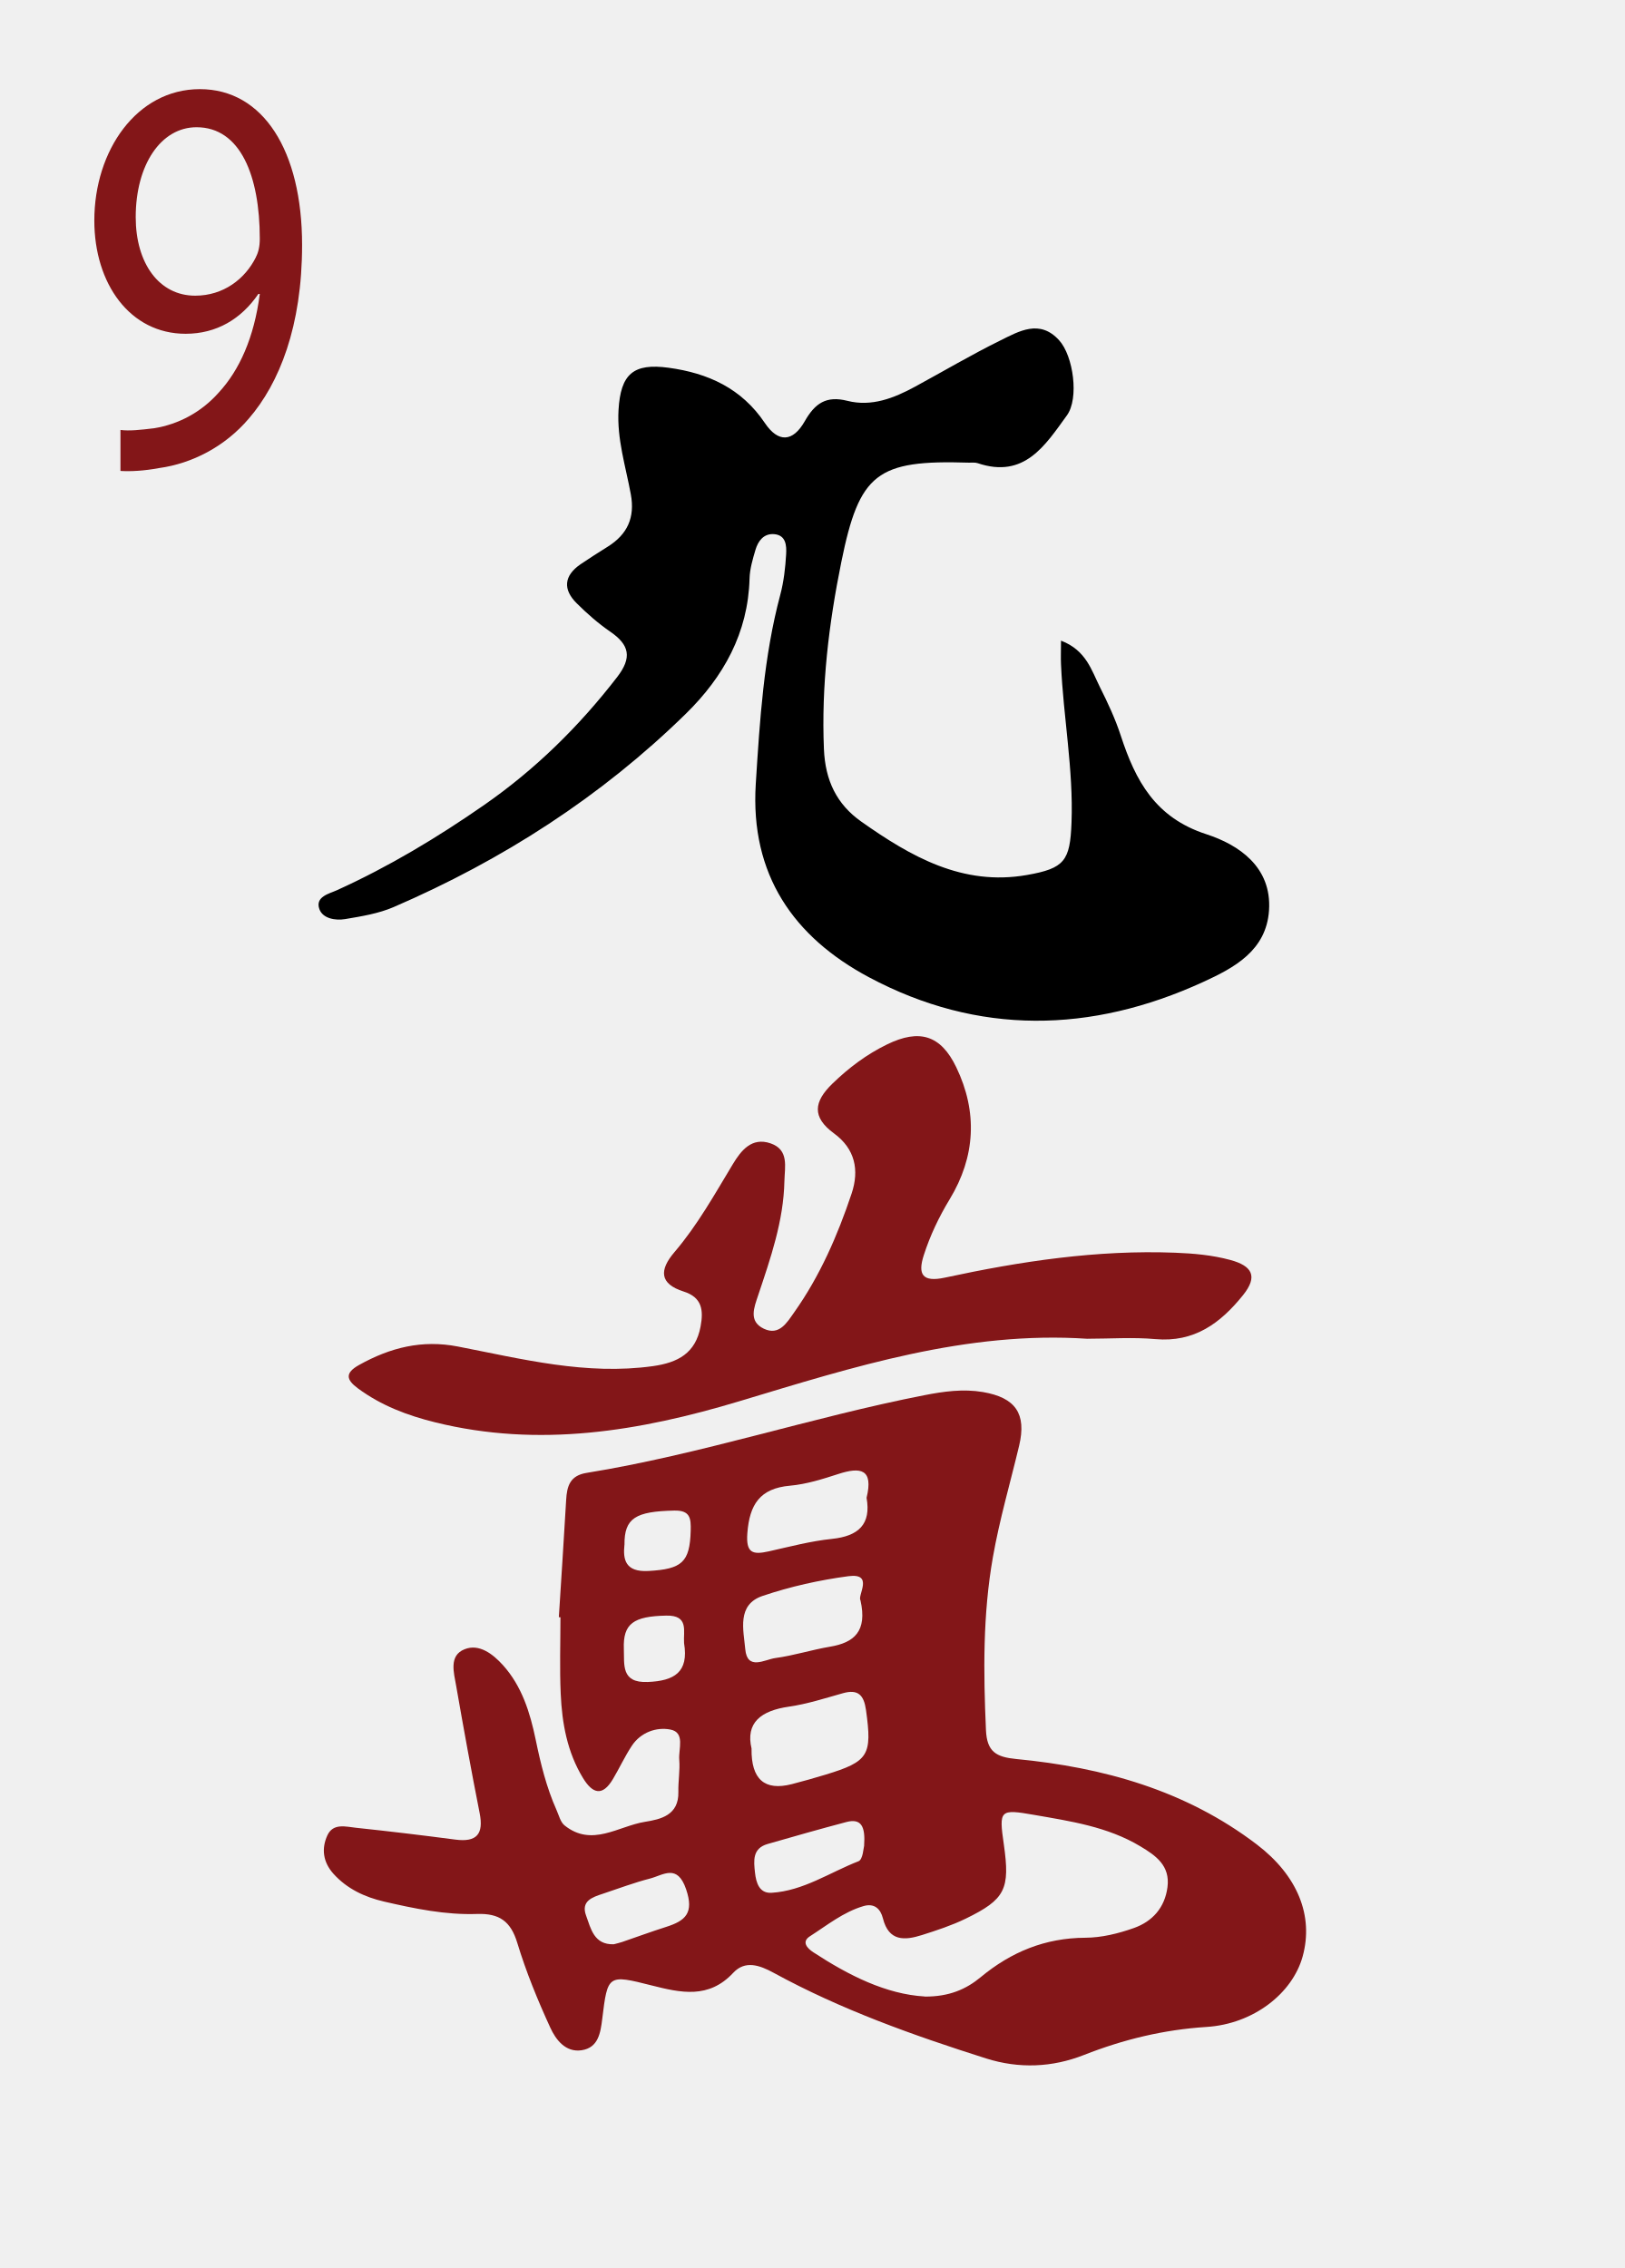
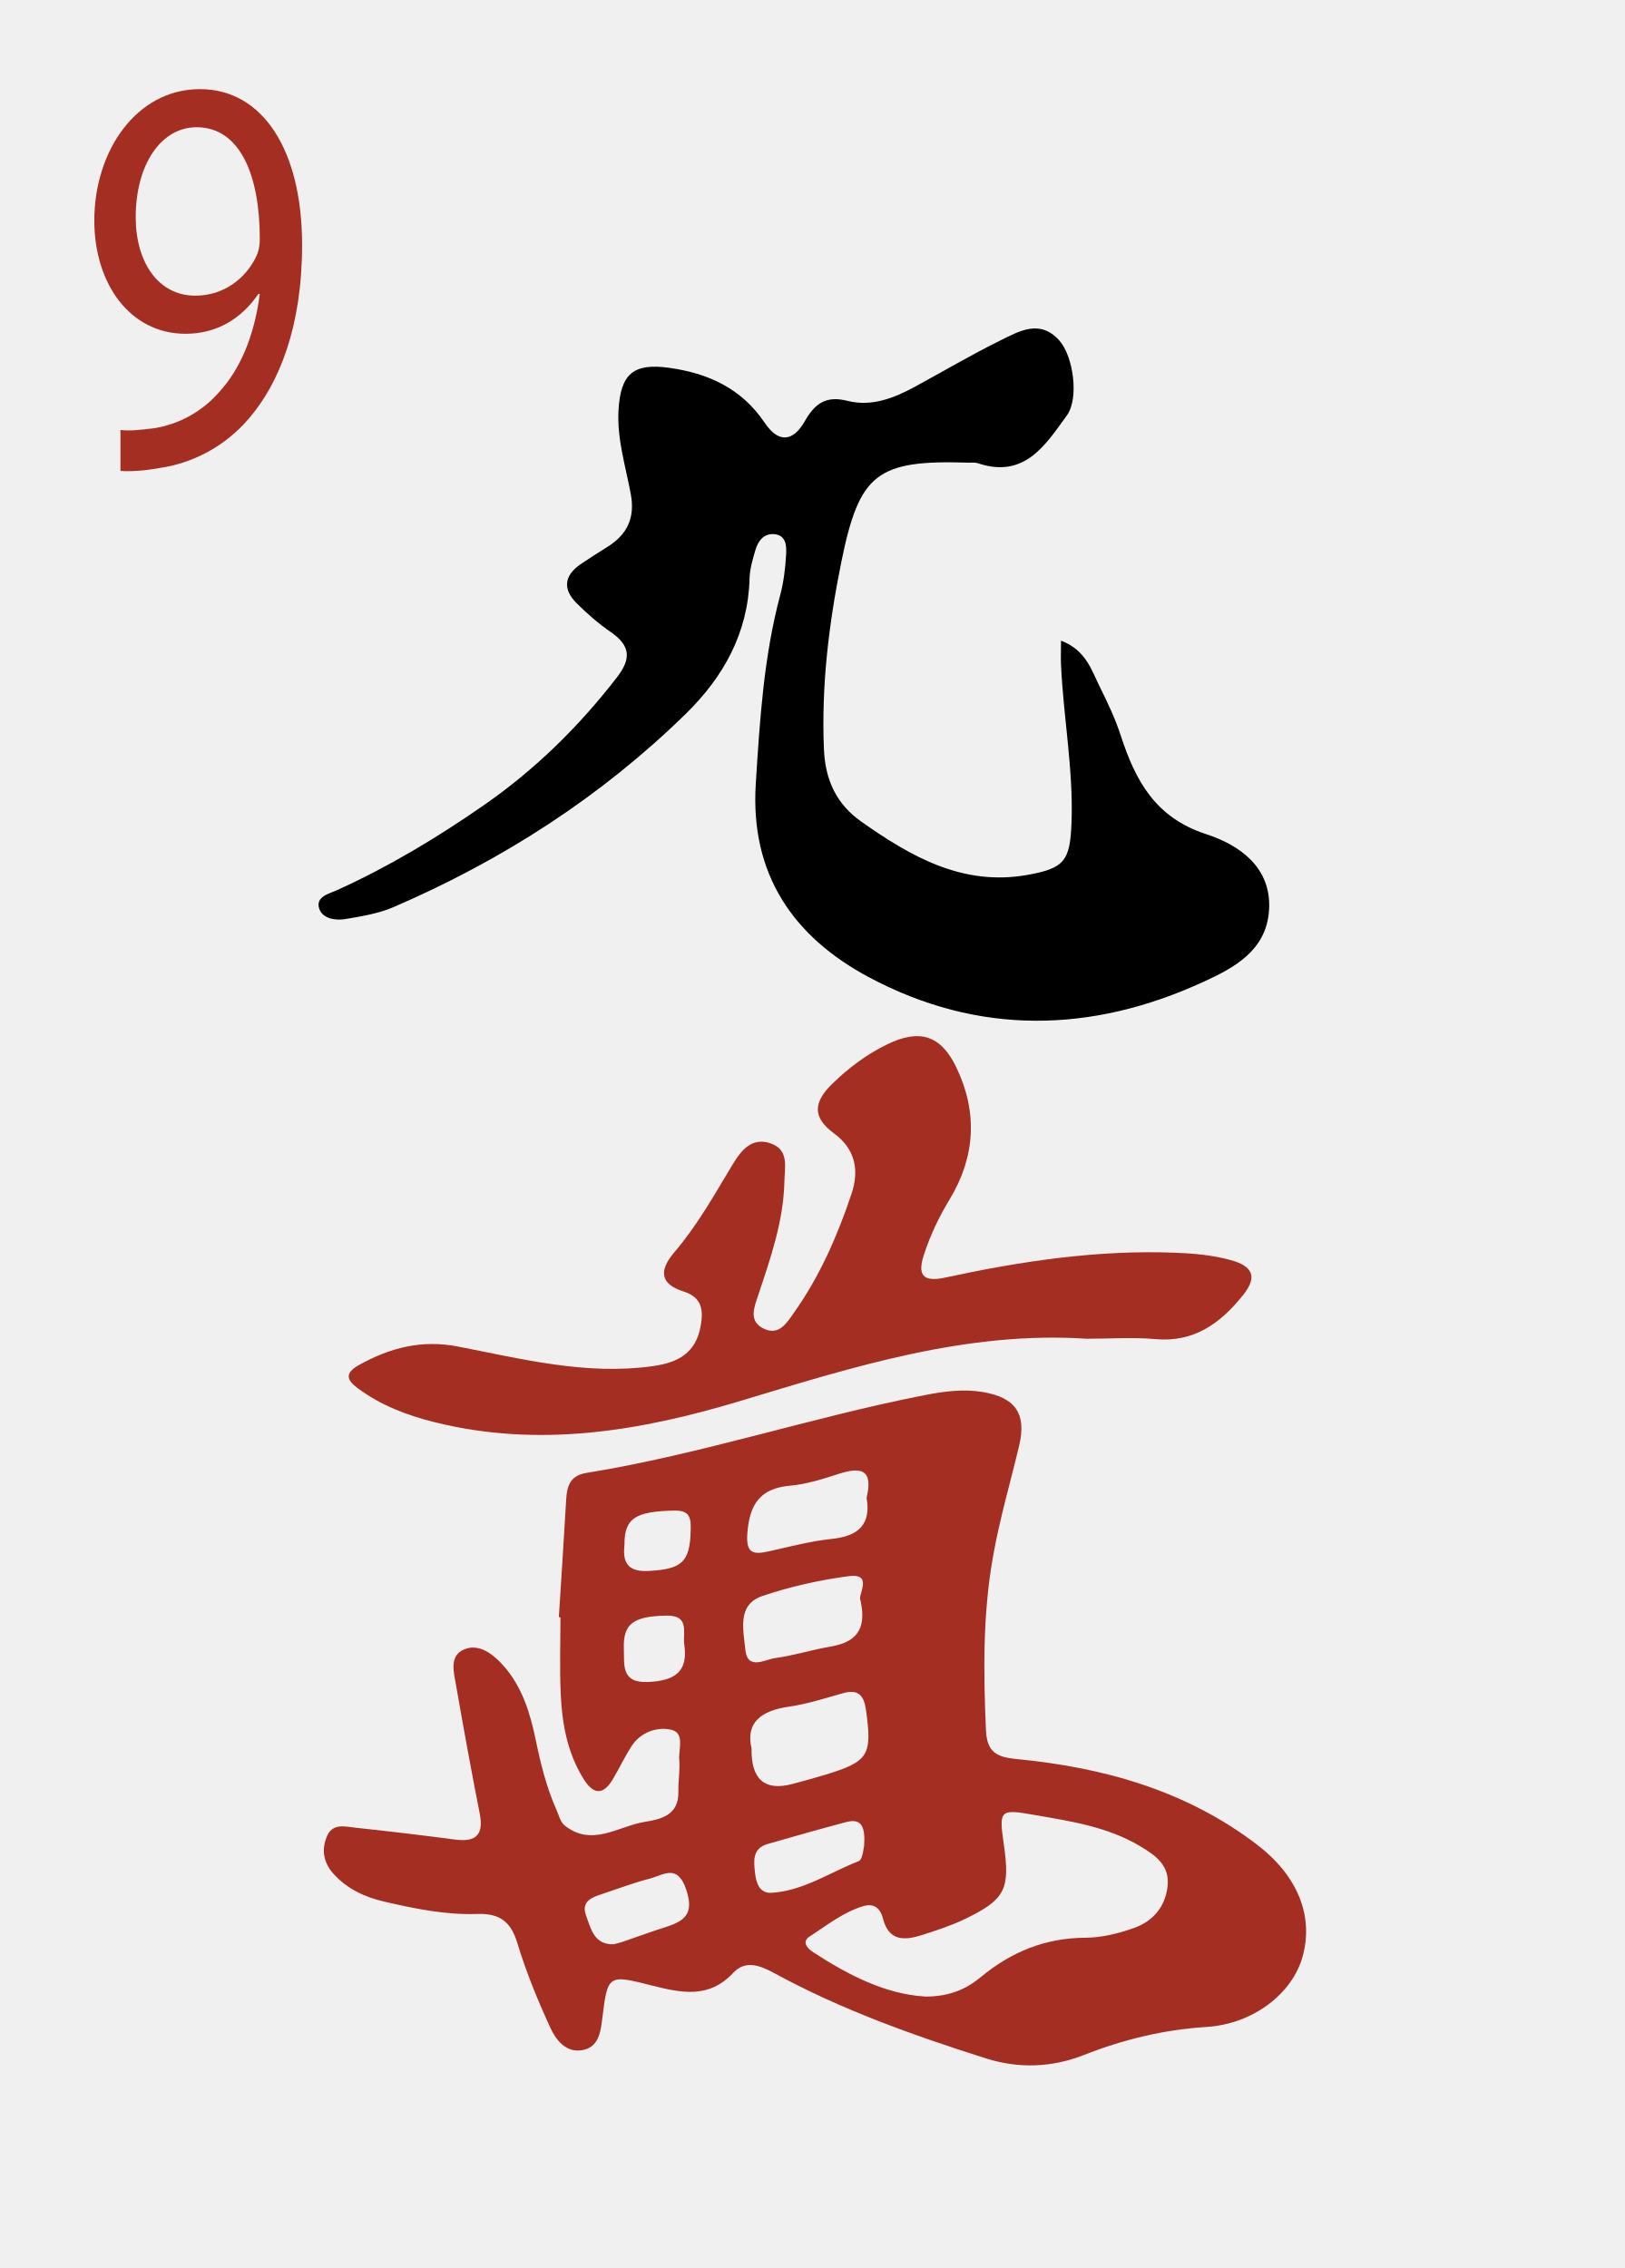
<svg xmlns="http://www.w3.org/2000/svg" id="Layer_1" data-name="Layer 1" viewBox="0 0 310.841 433.986" version="1.1" width="310.841" height="433.986">
  <defs id="defs1">
    <style id="style1">
      .cls-1 {
        fill: #fff;
      }

      .cls-2 {
        fill: #831618;
      }
    </style>
  </defs>
  <g id="g3" transform="translate(-87.08996,-22.99989)">
    <path d="m 397.91,291.78 c 0,-77.84 0.02,-155.7 0,-233.54 0,-10.31 -3.95,-18.92 -11.49,-25.92 -7.18,-6.67 -15.82,-9.34 -25.47,-9.32 -20.07,0.03 -40.14,0.03 -60.21,0.03 -59.06,0 -118.11,-0.02 -177.16,-0.03 -11.34,0 -20.72,4.34 -28.15,12.89 -6.27,7.22 -8.35,15.73 -8.34,25.12 0.08,59.52 0.04,119.04 0.04,178.55 0,49.66 -0.01,99.31 0,148.97 0,11.71 -0.06,23.43 0.17,35.14 0.17,8.21 3.52,15.25 9.04,21.3 8.08,8.86 18.27,11.9 30.02,11.88 72.97,-0.12 145.95,-0.03 218.92,-0.1 7.99,-0.01 16.05,0.84 23.98,-0.63 17.04,-3.17 28.65,-17.63 28.66,-35.57 0.03,-42.93 -0.01,-85.85 -0.01,-128.78 z m -2.43,-51.84 h -0.05 c 0,59.4 0,118.79 0,178.2 0,5.01 -0.29,9.96 -2.06,14.73 -4.8,12.96 -17.23,21.4 -31.66,21.4 -77.27,0 -154.53,-0.02 -231.79,-0.03 -2.55,0 -5.11,0.06 -7.66,-0.03 -18.18,-0.65 -31.86,-14.28 -32.59,-32.44 -0.03,-0.93 -0.02,-1.85 -0.02,-2.78 0,-119.38 0.02,-238.75 -0.03,-358.13 0,-9.73 2.62,-18.27 9.62,-25.26 6.96,-6.93 15.36,-10.01 25.14,-10 56.96,0.06 113.93,0.03 170.89,0.03 22.28,0 44.55,-0.09 66.82,0.03 16.55,0.09 29.64,10.91 32.75,26.74 0.84,4.24 0.62,8.55 0.63,12.84 0,58.24 0,116.48 0,174.72 z" id="path1" style="fill:none" />
    <path class="cls-1" d="m 395.44,239.93 h -0.05 c 0,59.4 0,118.79 0,178.2 0,5.01 -0.29,9.96 -2.06,14.73 -4.8,12.96 -17.23,21.4 -31.66,21.4 -77.27,0 -154.53,-0.02 -231.79,-0.03 -2.55,0 -5.11,0.06 -7.66,-0.03 -18.18,-0.65 -31.86,-14.28 -32.59,-32.44 -0.03,-0.93 -0.02,-1.85 -0.02,-2.78 0,-119.38 0.02,-238.75 -0.03,-358.13 0,-9.73 2.62,-18.27 9.62,-25.26 6.96,-6.93 15.36,-10.01 25.14,-10 56.96,0.06 113.93,0.03 170.89,0.03 22.28,0 44.55,-0.09 66.82,0.03 16.55,0.09 29.64,10.91 32.75,26.74 0.84,4.24 0.62,8.55 0.63,12.84 0,58.24 0,116.48 0,174.72 z" id="path2" style="fill:none" />
-     <path class="cls-2" d="m 125.338,40.056 c -12.098,0 -20.202,11.755 -20.202,25.147 0,12.087 6.822,21.667 17.467,21.667 5.918,0 10.645,-2.827 13.918,-7.623 h 0.275 c -1.087,8.378 -3.915,14.594 -7.829,18.84 -3.365,3.812 -7.737,6.101 -12.373,6.856 -2.724,0.332 -4.727,0.549 -6.456,0.332 v 7.841 c 1.911,0.114 4.452,0 7.371,-0.549 6.364,-0.87 12.648,-4.132 17.192,-9.477 5.826,-6.753 10.187,-17.638 10.187,-33.205 0,-18.073 -7.463,-29.828 -19.561,-29.828 z m 10.736,32.117 c -2.095,4.246 -6.272,7.406 -11.641,7.406 -6.913,0 -11.377,-6.204 -11.377,-15.029 0,-10.015 4.819,-17.203 11.641,-17.203 8.367,0 12.098,9.26 12.098,21.335 0,1.522 -0.275,2.61 -0.733,3.48 z" id="path3" style="stroke-width:1.145" />
+     <path class="cls-2" d="m 125.338,40.056 c -12.098,0 -20.202,11.755 -20.202,25.147 0,12.087 6.822,21.667 17.467,21.667 5.918,0 10.645,-2.827 13.918,-7.623 h 0.275 c -1.087,8.378 -3.915,14.594 -7.829,18.84 -3.365,3.812 -7.737,6.101 -12.373,6.856 -2.724,0.332 -4.727,0.549 -6.456,0.332 v 7.841 c 1.911,0.114 4.452,0 7.371,-0.549 6.364,-0.87 12.648,-4.132 17.192,-9.477 5.826,-6.753 10.187,-17.638 10.187,-33.205 0,-18.073 -7.463,-29.828 -19.561,-29.828 z m 10.736,32.117 c -2.095,4.246 -6.272,7.406 -11.641,7.406 -6.913,0 -11.377,-6.204 -11.377,-15.029 0,-10.015 4.819,-17.203 11.641,-17.203 8.367,0 12.098,9.26 12.098,21.335 0,1.522 -0.275,2.61 -0.733,3.48 z" id="path3" style="stroke-width:1.145;fill:#a42e22;fill-opacity:1" />
  </g>
  <g id="g6" transform="translate(-87.08996,-22.99989)">
-     <path class="cls-2" d="m 194.01,332.48 c 0.47,-7.48 0.97,-14.97 1.4,-22.45 0.15,-2.64 0.72,-4.68 3.91,-5.19 21.88,-3.54 42.94,-10.63 64.65,-14.87 3.68,-0.72 7.41,-1.24 11.18,-0.6 6.23,1.07 8.38,4.13 6.93,10.26 -1.69,7.1 -3.75,14.1 -5.02,21.33 -1.94,11.01 -1.82,22 -1.33,33.08 0.18,4.18 1.97,5.18 5.8,5.55 16.66,1.6 32.42,5.99 46.01,16.34 7.79,5.93 10.94,13.64 8.78,21.45 -1.95,7.05 -9.39,12.91 -18.39,13.48 -8.17,0.52 -15.86,2.38 -23.44,5.36 -6.07,2.39 -12.41,2.67 -18.75,0.66 -13.96,-4.43 -27.73,-9.33 -40.63,-16.38 -2.71,-1.48 -5.46,-2.43 -7.73,0 -4.7,5.04 -10.03,3.83 -15.64,2.41 -8.35,-2.12 -8.39,-2.04 -9.42,6.37 -0.33,2.71 -0.75,5.56 -3.96,6.04 -3.06,0.46 -4.94,-2.04 -5.98,-4.32 -2.42,-5.27 -4.64,-10.69 -6.32,-16.23 -1.26,-4.16 -3.46,-5.67 -7.69,-5.53 -6.03,0.21 -11.96,-1.02 -17.8,-2.37 -3.66,-0.85 -7.08,-2.42 -9.7,-5.34 -1.98,-2.22 -2.31,-4.78 -1.15,-7.32 1.11,-2.42 3.55,-1.66 5.51,-1.46 6.34,0.67 12.66,1.43 18.98,2.26 4.09,0.54 5.45,-1.05 4.65,-5.07 -1.6,-8.09 -3.07,-16.2 -4.49,-24.33 -0.44,-2.53 -1.44,-5.81 1.6,-7.02 2.8,-1.13 5.42,0.91 7.35,3.04 3.63,4.03 5.19,9.09 6.26,14.25 0.95,4.61 2.06,9.14 3.98,13.45 0.46,1.02 0.75,2.32 1.54,2.96 5.24,4.22 10.31,0.13 15.39,-0.68 3.01,-0.48 6.49,-1.26 6.39,-5.71 -0.05,-2.06 0.34,-4.14 0.17,-6.18 -0.17,-2.05 1.18,-5.22 -1.71,-5.77 -2.64,-0.51 -5.65,0.51 -7.37,3.12 -1.34,2.03 -2.36,4.26 -3.61,6.36 -1.98,3.33 -3.86,2.86 -5.72,-0.19 -3.03,-4.96 -4.02,-10.49 -4.27,-16.14 -0.22,-4.87 -0.05,-9.75 -0.05,-14.63 -0.1,0 -0.2,-0.01 -0.3,-0.02 z m 69.98,72.57 c 4.7,0.03 7.96,-1.41 10.74,-3.72 5.83,-4.83 12.32,-7.5 20.01,-7.54 3.11,-0.01 6.34,-0.81 9.3,-1.86 3.51,-1.25 5.9,-3.85 6.42,-7.81 0.54,-4.14 -2.24,-6.06 -5.2,-7.83 -6.25,-3.75 -13.32,-4.79 -20.32,-6.01 -6.58,-1.15 -6.74,-0.95 -5.79,5.65 1.22,8.55 0.3,10.51 -7.3,14.21 -2.67,1.3 -5.54,2.24 -8.38,3.14 -3.3,1.05 -6.34,1.23 -7.45,-3.19 -0.46,-1.84 -1.65,-2.97 -3.74,-2.35 -3.84,1.14 -6.94,3.66 -10.23,5.77 -1.66,1.06 -0.52,2.3 0.65,3.06 6.8,4.45 13.94,8.03 21.3,8.46 z m -33.11,-47.42 q -0.11,8.77 7.7,6.77 c 2.17,-0.56 4.33,-1.17 6.47,-1.82 8.27,-2.52 8.93,-3.72 7.73,-12.36 -0.4,-2.83 -1.48,-4.05 -4.42,-3.22 -3.42,0.96 -6.83,2.07 -10.32,2.57 -5.36,0.77 -8.34,3.07 -7.15,8.06 z m 20.84,-28.42 c -0.62,-0.9 2.64,-5.26 -2.32,-4.6 -5.54,0.74 -11.1,1.98 -16.4,3.77 -4.98,1.68 -3.65,6.52 -3.32,10.2 0.38,4.15 3.74,1.96 5.76,1.69 3.52,-0.47 6.94,-1.58 10.45,-2.17 4.61,-0.77 7.18,-2.93 5.83,-8.89 z m 1.17,-19.61 c 1.35,-5.52 -1.15,-5.93 -5.4,-4.55 -3.01,0.98 -6.12,1.96 -9.25,2.24 -5.78,0.51 -7.74,3.62 -8.16,9.07 -0.3,3.86 1.05,4.17 4.08,3.5 4.02,-0.9 8.03,-1.97 12.1,-2.39 5.11,-0.53 7.53,-2.81 6.63,-7.86 z m -0.47,66.54 c 0.26,-3.61 -0.52,-5.25 -3.4,-4.49 -5.04,1.33 -10.05,2.76 -15.06,4.2 -2.93,0.84 -2.67,3.19 -2.42,5.47 0.21,1.97 0.84,4.01 3.17,3.87 6.08,-0.37 11.14,-3.9 16.64,-6.04 0.86,-0.34 0.96,-2.64 1.08,-3.01 z m -47.9,18.9 c 0.54,-0.15 1.09,-0.26 1.61,-0.44 2.81,-0.96 5.6,-1.99 8.43,-2.89 3.66,-1.17 5.36,-2.63 3.8,-7.2 -1.69,-4.95 -4.37,-2.7 -6.93,-2.04 -3.05,0.79 -6.02,1.91 -9.02,2.91 -2.01,0.66 -4.2,1.39 -3.19,4.16 0.92,2.52 1.52,5.61 5.29,5.5 z m 13.45,-57.63 c -0.17,-2.28 0.98,-5.36 -3.42,-5.26 -6.22,0.13 -8.29,1.5 -8.1,6.38 0.12,2.95 -0.6,6.55 4.59,6.32 5.02,-0.21 7.87,-1.83 6.93,-7.44 z m -11.41,-18.78 c -0.29,2.75 0.14,5.23 4.6,4.98 6.41,-0.36 7.92,-1.67 8.08,-7.72 0.06,-2.33 -0.07,-3.91 -3.15,-3.84 -7.36,0.16 -9.58,1.41 -9.52,6.57 z" id="path4" />
+     <path class="cls-2" d="m 194.01,332.48 c 0.47,-7.48 0.97,-14.97 1.4,-22.45 0.15,-2.64 0.72,-4.68 3.91,-5.19 21.88,-3.54 42.94,-10.63 64.65,-14.87 3.68,-0.72 7.41,-1.24 11.18,-0.6 6.23,1.07 8.38,4.13 6.93,10.26 -1.69,7.1 -3.75,14.1 -5.02,21.33 -1.94,11.01 -1.82,22 -1.33,33.08 0.18,4.18 1.97,5.18 5.8,5.55 16.66,1.6 32.42,5.99 46.01,16.34 7.79,5.93 10.94,13.64 8.78,21.45 -1.95,7.05 -9.39,12.91 -18.39,13.48 -8.17,0.52 -15.86,2.38 -23.44,5.36 -6.07,2.39 -12.41,2.67 -18.75,0.66 -13.96,-4.43 -27.73,-9.33 -40.63,-16.38 -2.71,-1.48 -5.46,-2.43 -7.73,0 -4.7,5.04 -10.03,3.83 -15.64,2.41 -8.35,-2.12 -8.39,-2.04 -9.42,6.37 -0.33,2.71 -0.75,5.56 -3.96,6.04 -3.06,0.46 -4.94,-2.04 -5.98,-4.32 -2.42,-5.27 -4.64,-10.69 -6.32,-16.23 -1.26,-4.16 -3.46,-5.67 -7.69,-5.53 -6.03,0.21 -11.96,-1.02 -17.8,-2.37 -3.66,-0.85 -7.08,-2.42 -9.7,-5.34 -1.98,-2.22 -2.31,-4.78 -1.15,-7.32 1.11,-2.42 3.55,-1.66 5.51,-1.46 6.34,0.67 12.66,1.43 18.98,2.26 4.09,0.54 5.45,-1.05 4.65,-5.07 -1.6,-8.09 -3.07,-16.2 -4.49,-24.33 -0.44,-2.53 -1.44,-5.81 1.6,-7.02 2.8,-1.13 5.42,0.91 7.35,3.04 3.63,4.03 5.19,9.09 6.26,14.25 0.95,4.61 2.06,9.14 3.98,13.45 0.46,1.02 0.75,2.32 1.54,2.96 5.24,4.22 10.31,0.13 15.39,-0.68 3.01,-0.48 6.49,-1.26 6.39,-5.71 -0.05,-2.06 0.34,-4.14 0.17,-6.18 -0.17,-2.05 1.18,-5.22 -1.71,-5.77 -2.64,-0.51 -5.65,0.51 -7.37,3.12 -1.34,2.03 -2.36,4.26 -3.61,6.36 -1.98,3.33 -3.86,2.86 -5.72,-0.19 -3.03,-4.96 -4.02,-10.49 -4.27,-16.14 -0.22,-4.87 -0.05,-9.75 -0.05,-14.63 -0.1,0 -0.2,-0.01 -0.3,-0.02 z m 69.98,72.57 c 4.7,0.03 7.96,-1.41 10.74,-3.72 5.83,-4.83 12.32,-7.5 20.01,-7.54 3.11,-0.01 6.34,-0.81 9.3,-1.86 3.51,-1.25 5.9,-3.85 6.42,-7.81 0.54,-4.14 -2.24,-6.06 -5.2,-7.83 -6.25,-3.75 -13.32,-4.79 -20.32,-6.01 -6.58,-1.15 -6.74,-0.95 -5.79,5.65 1.22,8.55 0.3,10.51 -7.3,14.21 -2.67,1.3 -5.54,2.24 -8.38,3.14 -3.3,1.05 -6.34,1.23 -7.45,-3.19 -0.46,-1.84 -1.65,-2.97 -3.74,-2.35 -3.84,1.14 -6.94,3.66 -10.23,5.77 -1.66,1.06 -0.52,2.3 0.65,3.06 6.8,4.45 13.94,8.03 21.3,8.46 z m -33.11,-47.42 q -0.11,8.77 7.7,6.77 c 2.17,-0.56 4.33,-1.17 6.47,-1.82 8.27,-2.52 8.93,-3.72 7.73,-12.36 -0.4,-2.83 -1.48,-4.05 -4.42,-3.22 -3.42,0.96 -6.83,2.07 -10.32,2.57 -5.36,0.77 -8.34,3.07 -7.15,8.06 z m 20.84,-28.42 c -0.62,-0.9 2.64,-5.26 -2.32,-4.6 -5.54,0.74 -11.1,1.98 -16.4,3.77 -4.98,1.68 -3.65,6.52 -3.32,10.2 0.38,4.15 3.74,1.96 5.76,1.69 3.52,-0.47 6.94,-1.58 10.45,-2.17 4.61,-0.77 7.18,-2.93 5.83,-8.89 z m 1.17,-19.61 c 1.35,-5.52 -1.15,-5.93 -5.4,-4.55 -3.01,0.98 -6.12,1.96 -9.25,2.24 -5.78,0.51 -7.74,3.62 -8.16,9.07 -0.3,3.86 1.05,4.17 4.08,3.5 4.02,-0.9 8.03,-1.97 12.1,-2.39 5.11,-0.53 7.53,-2.81 6.63,-7.86 z m -0.47,66.54 c 0.26,-3.61 -0.52,-5.25 -3.4,-4.49 -5.04,1.33 -10.05,2.76 -15.06,4.2 -2.93,0.84 -2.67,3.19 -2.42,5.47 0.21,1.97 0.84,4.01 3.17,3.87 6.08,-0.37 11.14,-3.9 16.64,-6.04 0.86,-0.34 0.96,-2.64 1.08,-3.01 z m -47.9,18.9 c 0.54,-0.15 1.09,-0.26 1.61,-0.44 2.81,-0.96 5.6,-1.99 8.43,-2.89 3.66,-1.17 5.36,-2.63 3.8,-7.2 -1.69,-4.95 -4.37,-2.7 -6.93,-2.04 -3.05,0.79 -6.02,1.91 -9.02,2.91 -2.01,0.66 -4.2,1.39 -3.19,4.16 0.92,2.52 1.52,5.61 5.29,5.5 z m 13.45,-57.63 c -0.17,-2.28 0.98,-5.36 -3.42,-5.26 -6.22,0.13 -8.29,1.5 -8.1,6.38 0.12,2.95 -0.6,6.55 4.59,6.32 5.02,-0.21 7.87,-1.83 6.93,-7.44 z m -11.41,-18.78 c -0.29,2.75 0.14,5.23 4.6,4.98 6.41,-0.36 7.92,-1.67 8.08,-7.72 0.06,-2.33 -0.07,-3.91 -3.15,-3.84 -7.36,0.16 -9.58,1.41 -9.52,6.57 z" id="path4" style="fill:#a42e22;fill-opacity:1" />
    <path d="m 290.12,145.6 c 4.77,1.83 5.8,5.64 7.42,8.89 1.51,3.01 2.95,6.09 3.99,9.29 2.82,8.61 6.57,15.67 16.37,18.85 6.15,2 12.54,6.23 11.99,14.56 -0.51,7.72 -6.68,11.01 -12.64,13.73 -21.39,9.8 -43,10.24 -63.92,-0.93 -14.4,-7.69 -22.73,-19.63 -21.64,-36.99 0.77,-12.19 1.52,-24.33 4.69,-36.19 0.67,-2.51 0.97,-5.16 1.12,-7.76 0.09,-1.61 0,-3.66 -2.31,-3.84 -1.98,-0.15 -3.06,1.31 -3.56,3.01 -0.53,1.79 -1.08,3.65 -1.13,5.5 -0.28,10.41 -5,18.81 -12.16,25.83 -16.25,15.92 -35.11,28.03 -55.96,37.03 -2.88,1.24 -6.12,1.76 -9.25,2.29 -1.86,0.31 -4.27,-0.09 -4.93,-1.9 -0.87,-2.4 1.92,-2.97 3.34,-3.62 9.95,-4.51 19.24,-10.1 28.19,-16.32 9.78,-6.8 18.15,-15.03 25.43,-24.46 2.89,-3.74 2.38,-6.16 -1.3,-8.69 -2.3,-1.58 -4.44,-3.46 -6.42,-5.43 -2.7,-2.67 -2.46,-5.3 0.74,-7.49 1.7,-1.16 3.45,-2.26 5.2,-3.36 3.74,-2.35 5.23,-5.54 4.4,-10.03 -0.98,-5.33 -2.67,-10.57 -2.35,-16.1 0.4,-6.91 2.83,-9.02 9.59,-8.1 7.54,1.03 13.94,3.93 18.4,10.56 2.57,3.83 5.37,3.68 7.65,-0.34 1.94,-3.4 4.09,-4.92 8.15,-3.89 4.6,1.17 8.88,-0.5 12.91,-2.69 5.44,-2.95 10.77,-6.11 16.31,-8.84 3.61,-1.78 7.56,-4.15 11.28,-0.07 2.75,3.01 3.85,11.15 1.5,14.38 -4.14,5.71 -8.13,12.17 -17.07,9.15 -0.51,-0.17 -1.12,-0.09 -1.68,-0.1 -17.62,-0.56 -20.96,1.99 -24.42,19.05 -2.39,11.79 -3.83,23.65 -3.32,35.76 0.25,6.01 2.44,10.55 7.14,13.87 9.48,6.69 19.39,12.39 31.71,10.22 7.19,-1.26 8.25,-2.71 8.52,-10.02 0.38,-10.17 -1.57,-20.18 -2.01,-30.3 -0.06,-1.28 0,-2.57 0,-4.5 z" id="path5" />
-     <path class="cls-2" d="m 295.19,279.18 c -23.18,-1.56 -44.86,5.39 -66.61,11.94 -19.1,5.75 -38.35,8.96 -58.21,4.05 -5.35,-1.32 -10.36,-3.22 -14.81,-6.51 -2.23,-1.65 -2.52,-2.94 0.25,-4.48 5.93,-3.31 12.01,-4.86 18.89,-3.52 12.31,2.39 24.55,5.54 37.32,3.75 4.76,-0.67 8.16,-2.46 9.11,-7.58 0.58,-3.11 0.3,-5.57 -3.23,-6.69 -4.7,-1.49 -4.66,-4.16 -1.77,-7.54 4.41,-5.16 7.69,-11.07 11.18,-16.85 1.56,-2.58 3.61,-5.22 7.23,-3.96 3.55,1.24 2.69,4.48 2.63,7.22 -0.16,7.63 -2.64,14.72 -5.02,21.84 -0.77,2.32 -1.9,4.99 1.1,6.41 2.95,1.39 4.42,-1.21 5.79,-3.14 4.92,-6.95 8.29,-14.68 10.98,-22.71 1.52,-4.53 0.66,-8.59 -3.36,-11.53 -4.26,-3.12 -3.89,-6.05 -0.3,-9.53 3.14,-3.04 6.53,-5.59 10.45,-7.5 6.16,-3 10.26,-1.83 13.24,4.37 4.12,8.56 3.68,17.11 -1.26,25.26 -2.06,3.4 -3.74,6.93 -4.95,10.69 -1.2,3.7 -0.27,5.23 4.02,4.31 14.51,-3.13 29.14,-5.35 44.07,-4.77 3.57,0.14 7.1,0.45 10.57,1.39 4.14,1.13 5.34,3.1 2.4,6.75 -4.33,5.37 -9.32,9.06 -16.77,8.39 -4.28,-0.39 -8.62,-0.07 -12.93,-0.07 z" id="path6" />
+     <path class="cls-2" d="m 295.19,279.18 c -23.18,-1.56 -44.86,5.39 -66.61,11.94 -19.1,5.75 -38.35,8.96 -58.21,4.05 -5.35,-1.32 -10.36,-3.22 -14.81,-6.51 -2.23,-1.65 -2.52,-2.94 0.25,-4.48 5.93,-3.31 12.01,-4.86 18.89,-3.52 12.31,2.39 24.55,5.54 37.32,3.75 4.76,-0.67 8.16,-2.46 9.11,-7.58 0.58,-3.11 0.3,-5.57 -3.23,-6.69 -4.7,-1.49 -4.66,-4.16 -1.77,-7.54 4.41,-5.16 7.69,-11.07 11.18,-16.85 1.56,-2.58 3.61,-5.22 7.23,-3.96 3.55,1.24 2.69,4.48 2.63,7.22 -0.16,7.63 -2.64,14.72 -5.02,21.84 -0.77,2.32 -1.9,4.99 1.1,6.41 2.95,1.39 4.42,-1.21 5.79,-3.14 4.92,-6.95 8.29,-14.68 10.98,-22.71 1.52,-4.53 0.66,-8.59 -3.36,-11.53 -4.26,-3.12 -3.89,-6.05 -0.3,-9.53 3.14,-3.04 6.53,-5.59 10.45,-7.5 6.16,-3 10.26,-1.83 13.24,4.37 4.12,8.56 3.68,17.11 -1.26,25.26 -2.06,3.4 -3.74,6.93 -4.95,10.69 -1.2,3.7 -0.27,5.23 4.02,4.31 14.51,-3.13 29.14,-5.35 44.07,-4.77 3.57,0.14 7.1,0.45 10.57,1.39 4.14,1.13 5.34,3.1 2.4,6.75 -4.33,5.37 -9.32,9.06 -16.77,8.39 -4.28,-0.39 -8.62,-0.07 -12.93,-0.07 z" id="path6" style="fill:#a42e22;fill-opacity:1" />
  </g>
</svg>
